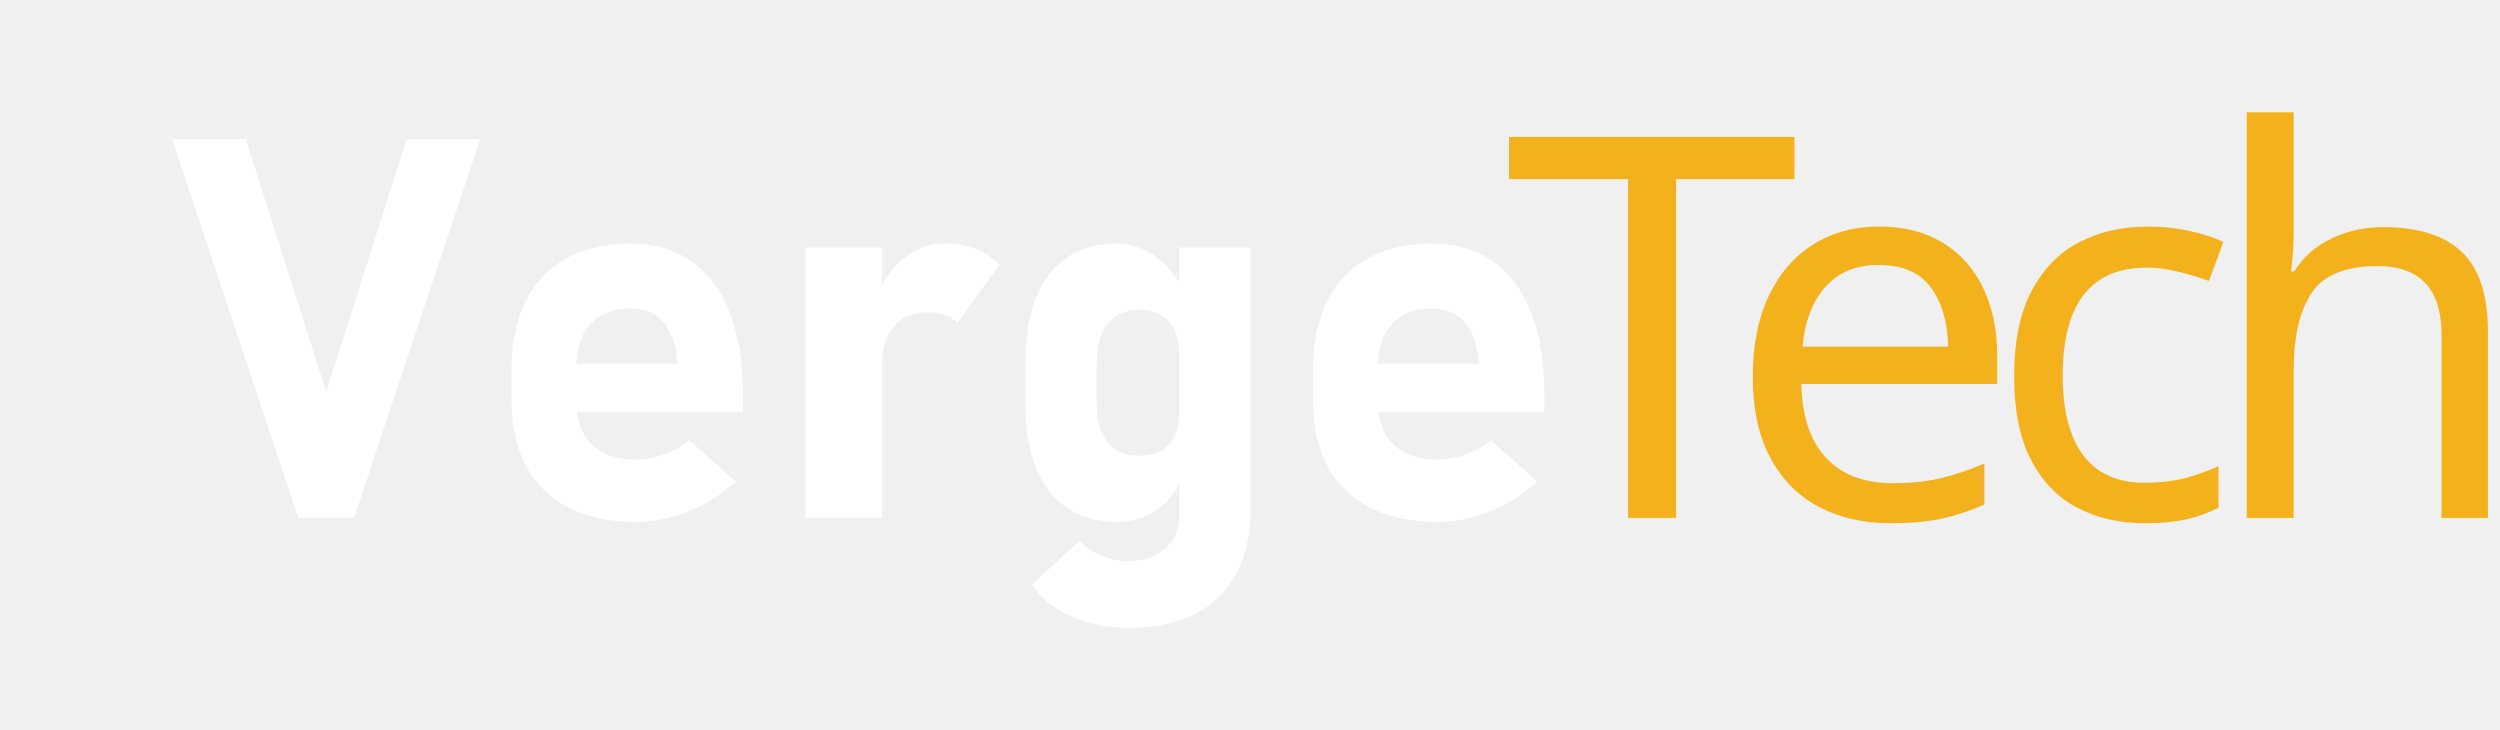
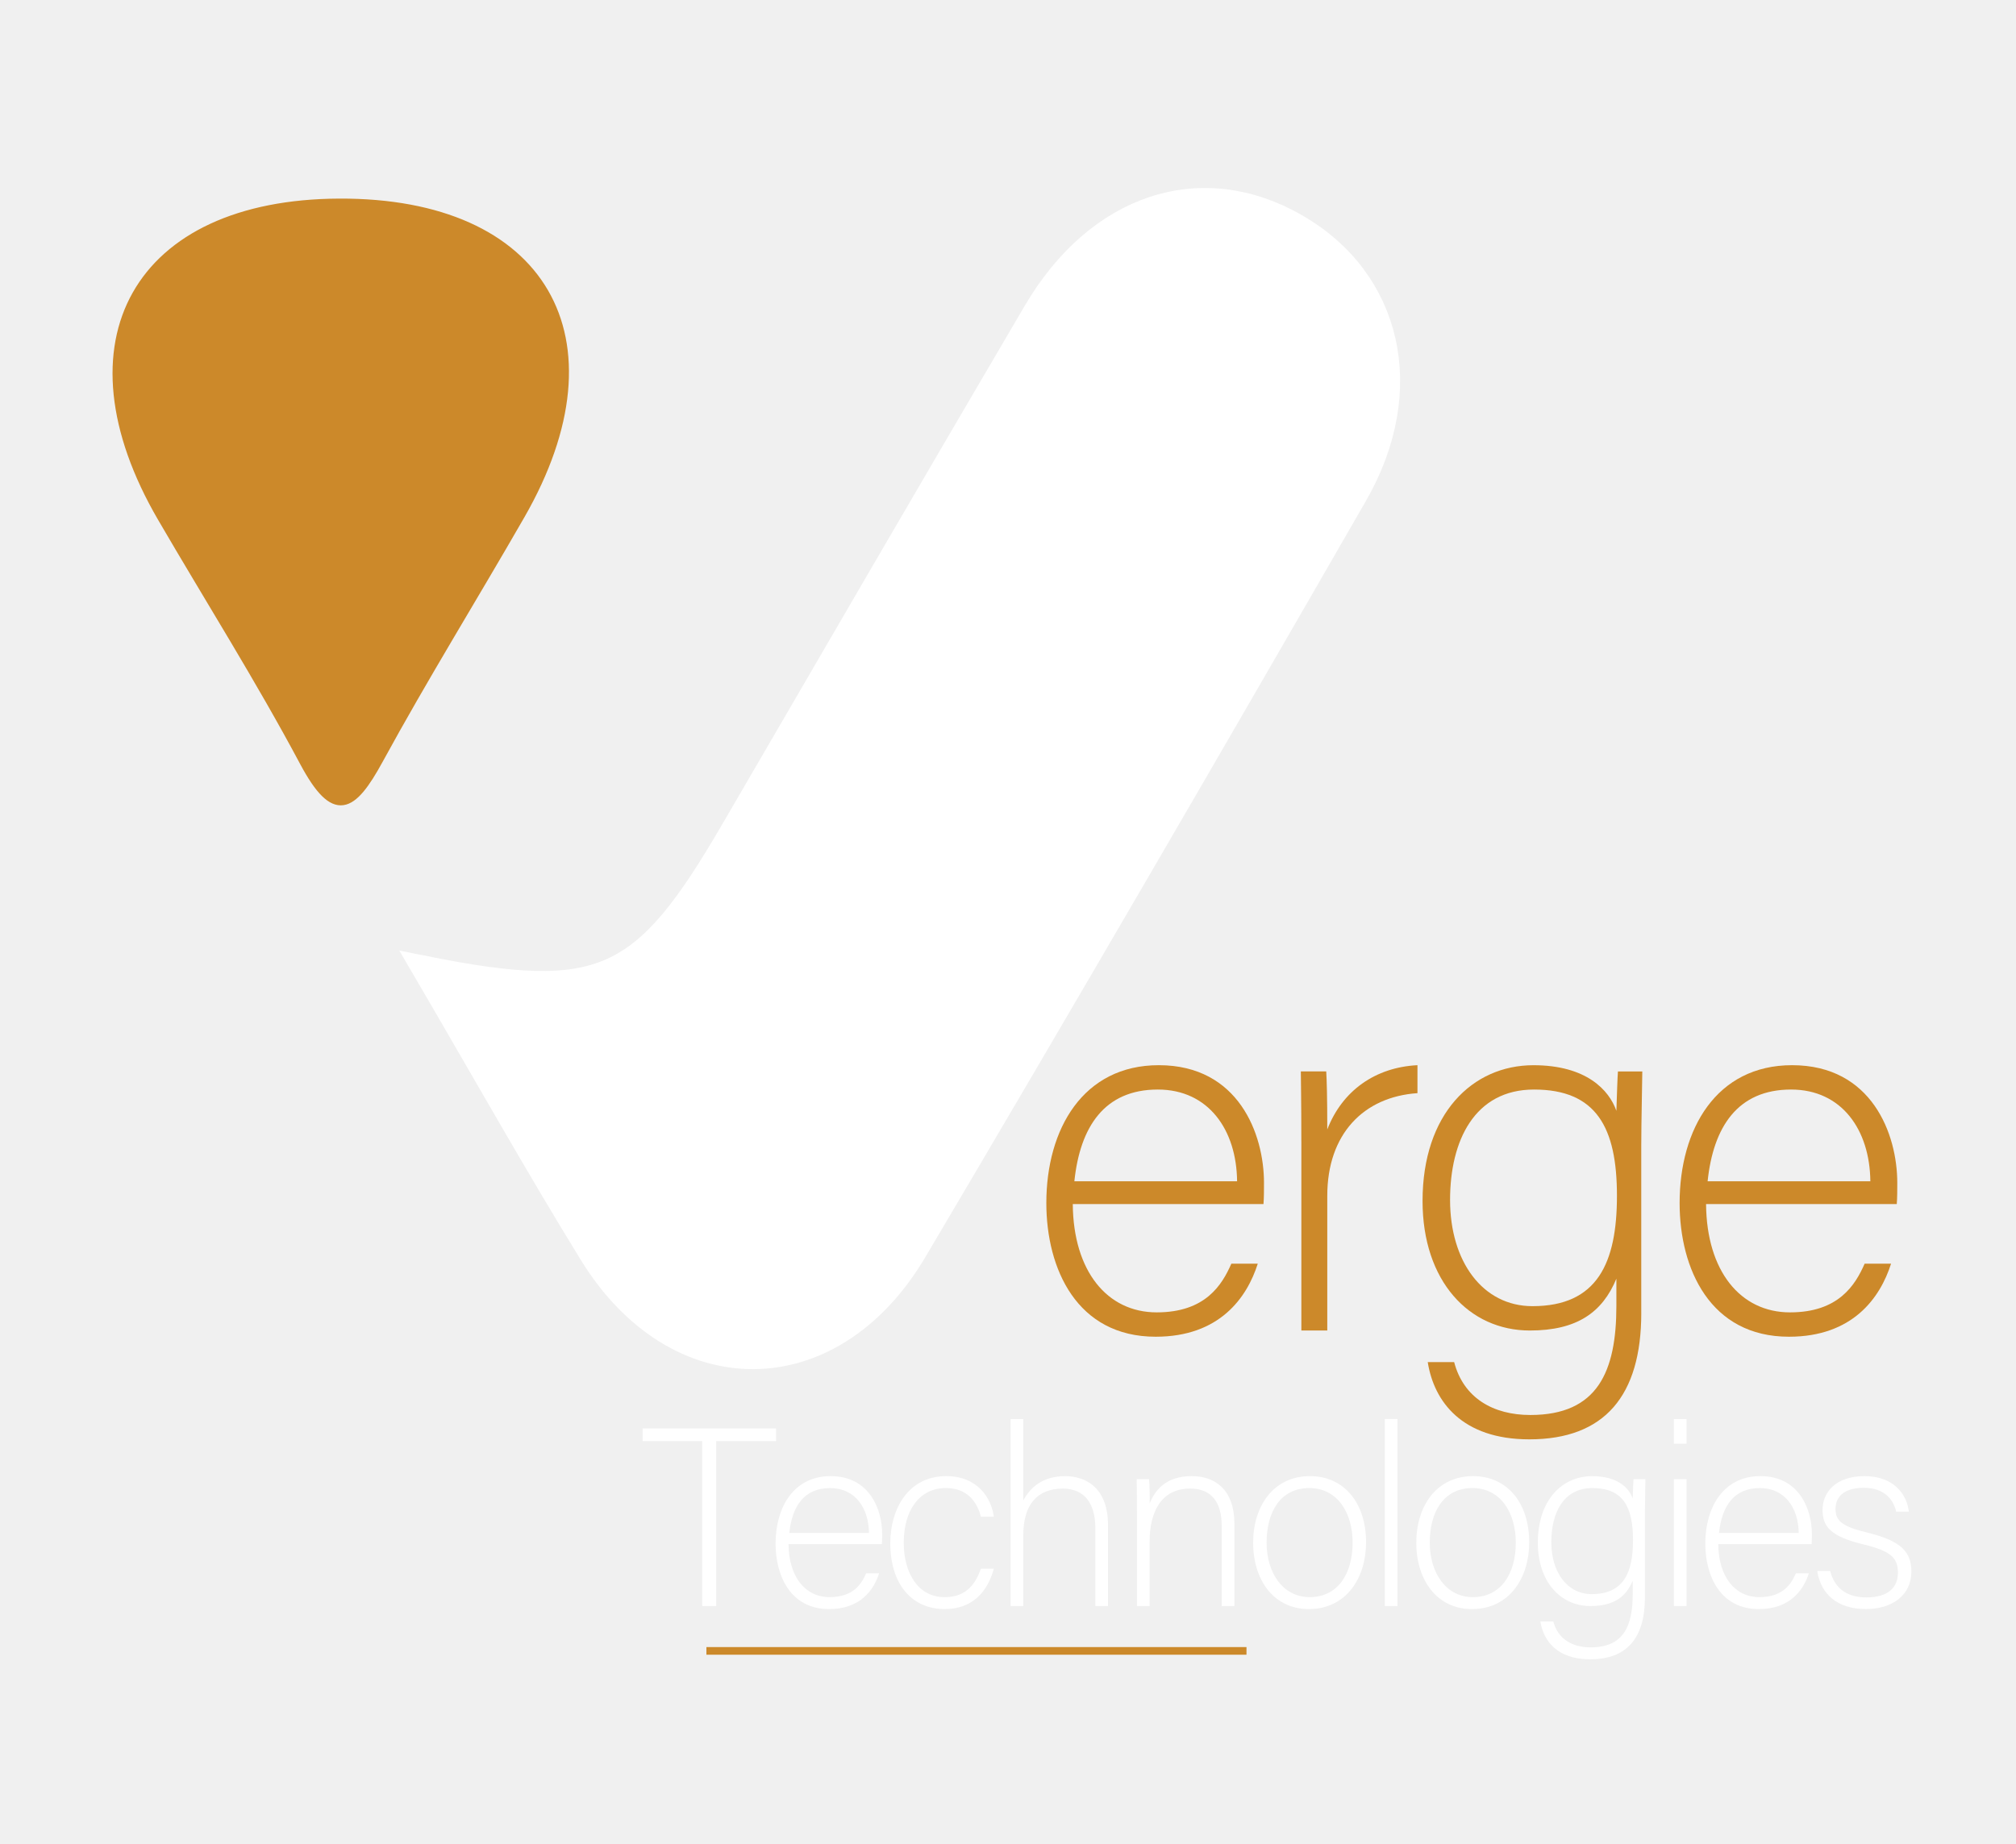
- <svg xmlns="http://www.w3.org/2000/svg" version="1.1" id="Layer_1" x="0px" y="0px" viewBox="0 0 631.43 184.29" style="enable-background:new 0 0 631.43 184.29;" xml:space="preserve">
+ <svg xmlns="http://www.w3.org/2000/svg" version="1.1" id="Layer_1" x="0px" y="0px" viewBox="0 0 792 724.29" style="enable-background:new 0 0 792 724.29;" xml:space="preserve">
  <style type="text/css">
- 	.st0{fill:#FFFFFF;}
- 	.st1{fill:#F3B11C;}
- 	.st2{font-family:'Lato-Light';}
- 	.st3{font-size:134.775px;}
- 	.st4{letter-spacing:-10;}
+ 	.st0{fill:#FFFFFF;stroke:#FFFFFF;stroke-width:10;stroke-miterlimit:10;}
+ 	.st1{fill:#CC892A;stroke:#CC892A;stroke-width:3;stroke-miterlimit:10;}
+ 	.st2{fill:#CC892A;}
+ 	.st3{fill:#FFFFFF;}
+ 	.st4{fill:none;stroke:#CC892A;stroke-width:3;stroke-miterlimit:10;}
</style>
  <g>
    <g>
      <g>
-         <path class="st0" d="M43.51,35.13h18.56l20.33,63.83l20.33-63.83h18.56l-31.85,95.69H75.37L43.51,35.13z" />
-         <path class="st0" d="M143.58,128.21c-4.67-2.39-8.24-5.88-10.69-10.46c-2.46-4.58-3.69-10.1-3.69-16.55v-7.7     c0-6.76,1.17-12.53,3.52-17.31c2.35-4.78,5.77-8.42,10.27-10.92c4.5-2.5,9.93-3.75,16.29-3.75c5.97,0,11.08,1.49,15.33,4.48     c4.25,2.98,7.49,7.32,9.71,13c2.21,5.68,3.32,12.54,3.32,20.56v4.48h-46.72V91.86h30.27l-0.2-1.58c-0.48-3.95-1.72-7-3.72-9.15     c-2-2.15-4.66-3.22-8-3.22c-4.34,0-7.71,1.29-10.1,3.88c-2.39,2.59-3.59,6.25-3.59,10.99v8.69c0,4.65,1.31,8.25,3.92,10.79     c2.61,2.54,6.26,3.82,10.96,3.82c2.41,0,4.8-0.43,7.17-1.28s4.52-2.07,6.45-3.65l11.78,10.46c-3.55,3.25-7.55,5.76-11.98,7.53     c-4.43,1.78-8.91,2.67-13.42,2.67C153.87,131.8,148.25,130.61,143.58,128.21z" />
-         <path class="st0" d="M203.43,62.51h19.35v68.31h-19.35V62.51z M238.64,79.55c-1.27-0.44-2.74-0.66-4.41-0.66     c-3.64,0-6.46,1.17-8.46,3.52c-2,2.35-2.99,5.6-2.99,9.77l-1.38-17.77c1.89-4.08,4.33-7.25,7.34-9.51c3-2.26,6.31-3.39,9.9-3.39     c2.85,0,5.43,0.45,7.73,1.35c2.3,0.9,4.31,2.23,6.02,3.98l-10.53,14.68C240.98,80.65,239.91,79.99,238.64,79.55z" />
-         <path class="st0" d="M269.53,128.31c-3.44-2.33-6.07-5.69-7.86-10.1c-1.8-4.41-2.7-9.73-2.7-15.96V91.33     c0-6.27,0.9-11.65,2.7-16.12c1.8-4.48,4.42-7.87,7.86-10.2c3.44-2.32,7.58-3.49,12.4-3.49c3.64,0,6.96,1.09,9.97,3.26     c3,2.17,5.43,5.25,7.27,9.25l-1.38,15.14c0-2.32-0.39-4.3-1.18-5.92c-0.79-1.62-1.94-2.86-3.46-3.72s-3.35-1.28-5.5-1.28     c-3.38,0-6,1.15-7.86,3.45c-1.87,2.3-2.8,5.54-2.8,9.71v10.86c0,4.08,0.93,7.24,2.8,9.48c1.86,2.24,4.48,3.36,7.86,3.36     c2.15,0,3.98-0.42,5.5-1.25c1.51-0.83,2.67-2.04,3.46-3.62c0.79-1.58,1.18-3.49,1.18-5.73l0.92,15.6     c-1.4,3.73-3.55,6.61-6.45,8.65c-2.9,2.04-6.34,3.06-10.33,3.06C277.11,131.8,272.98,130.64,269.53,128.31z M270.59,155.72     c-4.28-1.91-7.6-4.6-9.97-8.06l12.11-11.12c1.54,1.67,3.38,2.95,5.53,3.85c2.15,0.9,4.39,1.35,6.71,1.35     c3.77,0,6.85-1.03,9.25-3.09c2.39-2.06,3.59-4.91,3.59-8.56V62.51h18.03v66.27c0,6.27-1.2,11.65-3.59,16.12     c-2.39,4.48-5.88,7.87-10.46,10.2c-4.58,2.32-10.12,3.49-16.62,3.49C279.72,158.58,274.86,157.63,270.59,155.72z" />
-         <path class="st0" d="M346,128.21c-4.67-2.39-8.24-5.88-10.69-10.46c-2.46-4.58-3.68-10.1-3.68-16.55v-7.7     c0-6.76,1.17-12.53,3.52-17.31c2.35-4.78,5.77-8.42,10.27-10.92c4.5-2.5,9.93-3.75,16.29-3.75c5.97,0,11.08,1.49,15.33,4.48     c4.25,2.98,7.49,7.32,9.71,13c2.21,5.68,3.32,12.54,3.32,20.56v4.48h-46.72V91.86h30.27l-0.2-1.58c-0.48-3.95-1.72-7-3.72-9.15     c-2-2.15-4.66-3.22-8-3.22c-4.34,0-7.71,1.29-10.1,3.88c-2.39,2.59-3.59,6.25-3.59,10.99v8.69c0,4.65,1.3,8.25,3.92,10.79     c2.61,2.54,6.26,3.82,10.96,3.82c2.41,0,4.8-0.43,7.17-1.28s4.52-2.07,6.45-3.65l11.78,10.46c-3.55,3.25-7.55,5.76-11.98,7.53     c-4.43,1.78-8.91,2.67-13.42,2.67C356.3,131.8,350.67,130.61,346,128.21z" />
+         <path class="st0" d="M166.81,380.58c69.85,13.95,86.15,6.14,121.18-54.07c39.54-67.98,79.05-135.99,118.88-203.81     c24.63-41.94,65.21-55.09,102.25-33.75c36.62,21.1,46.88,64.15,23.17,105.36c-57.17,99.34-114.73,198.45-173.08,297.1     c-32.6,55.12-93.39,55.32-126.8,0.98C210.69,457.07,190.38,420.89,166.81,380.58z" />
+         <path class="st1" d="M133.27,79.53c80.03-0.34,111.35,53.39,71.47,122.9c-18.44,32.13-38,63.65-55.73,96.16     c-10.55,19.34-17.58,23.75-29.77,0.9c-17.42-32.67-37.24-64.05-55.88-96.07C23.13,134.3,53.88,79.87,133.27,79.53z" />
+       </g>
+       <g>
+         <g>
+           <path class="st2" d="M421.45,473.09c0.2,26.26,13.44,42.55,32.98,42.55c19.14,0,25.65-10.79,29.32-19.14h10.38      c-4.28,13.44-15.07,28.71-40.11,28.71c-30.95,0-42.96-26.67-42.96-52.53c0-29.11,14.46-54.16,44.18-54.16      c31.35,0,41.33,27.08,41.33,46.22c0,2.85,0,5.7-0.2,8.35H421.45z M486,464.13c-0.2-20.16-11.2-36.04-31.15-36.04      c-20.97,0-30.54,14.66-32.78,36.04H486z" />
+           <path class="st2" d="M511.24,448.66c0-17.1-0.2-24.43-0.2-27.69h9.98c0.2,3.26,0.41,9.77,0.41,22.8      c5.9-15.27,18.93-24.43,35.43-25.25v10.99c-21.17,1.43-35.43,16.08-35.43,40.31v52.94h-10.18V448.66z" />
+           <path class="st2" d="M644.79,515.85c0,32.58-14.46,49.68-43.98,49.68c-26.47,0-37.46-14.86-39.91-30.34h10.38      c3.67,14.05,15.27,20.77,29.93,20.77c26.47,0,33.8-17.1,33.8-42.96v-10.59c-5.5,13.23-15.47,20.36-34,20.36      c-23.82,0-42.15-19.34-42.15-50.9c0-34.2,19.55-53.34,43.57-53.34c20.77,0,29.73,9.77,32.58,17.92      c0.2-5.9,0.41-13.03,0.61-15.47h9.57c0,3.67-0.41,19.75-0.41,29.52V515.85z M569.67,471.46c0,24.23,12.83,41.74,32.37,41.74      c25.45,0,33.19-16.9,33.19-43.37c0-26.88-8.14-41.74-32.58-41.74C579.24,428.1,569.67,448.25,569.67,471.46z" />
+           <path class="st2" d="M670.24,473.09c0.2,26.26,13.44,42.55,32.98,42.55c19.14,0,25.65-10.79,29.32-19.14h10.38      c-4.28,13.44-15.07,28.71-40.11,28.71c-30.95,0-42.96-26.67-42.96-52.53c0-29.11,14.46-54.16,44.18-54.16      c31.35,0,41.33,27.08,41.33,46.22c0,2.85,0,5.7-0.2,8.35H670.24z M734.78,464.13c-0.2-20.16-11.2-36.04-31.15-36.04      c-20.97,0-30.54,14.66-32.78,36.04H734.78z" />
+         </g>
+       </g>
+       <g>
+         <g>
+           <path class="st3" d="M275.89,566.23h-23.43v-4.98h52.43v4.98h-23.53v64.8h-5.48V566.23z" />
+           <path class="st3" d="M309.78,606.7c0.1,12.86,6.58,20.83,16.15,20.83c9.37,0,12.56-5.28,14.35-9.37h5.08      c-2.09,6.58-7.38,14.06-19.64,14.06c-15.15,0-21.03-13.06-21.03-25.72c0-14.25,7.08-26.52,21.63-26.52      c15.35,0,20.24,13.26,20.24,22.63c0,1.4,0,2.79-0.1,4.09H309.78z M341.38,602.31c-0.1-9.87-5.48-17.64-15.25-17.64      c-10.27,0-14.95,7.18-16.05,17.64H341.38z" />
+           <path class="st3" d="M390.43,616.37c-2.39,8.77-8.17,15.85-19.34,15.85c-12.46,0-21.33-9.27-21.33-25.92      c0-13.66,7.28-26.32,21.93-26.32c12.66,0,17.84,8.97,18.74,15.95h-5.08c-1.5-5.78-5.28-11.26-13.76-11.26      c-10.57,0-16.55,8.97-16.55,21.43c0,11.86,5.58,21.43,16.05,21.43c7.28,0,11.66-3.69,14.25-11.16H390.43z" />
+           <path class="st3" d="M401.99,557.56v32c2.79-5.18,7.68-9.57,16.45-9.57c7.08,0,16.85,3.59,16.85,19.34v31.7h-4.98v-30.7      c0-9.87-4.49-15.45-12.76-15.45c-9.87,0-15.55,6.08-15.55,18.34v27.81h-4.98v-73.47H401.99z" />
+           <path class="st3" d="M446.65,593.74c0-4.39,0-8.57-0.1-12.56h4.88c0.2,1.59,0.3,8.07,0.2,9.47c2.19-5.08,6.28-10.67,16.55-10.67      c8.87,0,16.75,4.98,16.75,18.74v32.3h-4.98v-31.5c0-8.87-3.69-14.65-12.36-14.65c-11.86,0-15.95,9.87-15.95,20.73v25.42h-4.98      V593.74z" />
+           <path class="st3" d="M536.67,606c0,13.86-7.68,26.22-22.53,26.22c-13.46,0-21.83-11.07-21.83-26.12      c0-14.25,7.88-26.12,22.33-26.12C527.89,579.99,536.67,590.35,536.67,606z M497.59,606.1c0,11.86,6.38,21.43,16.95,21.43      c10.77,0,16.85-8.87,16.85-21.43c0-11.76-5.98-21.43-17.05-21.43C502.97,584.67,497.59,594.14,497.59,606.1z" />
+           <path class="st3" d="M544.04,631.02v-73.47h4.98v73.47H544.04z" />
+           <path class="st3" d="M600.76,606c0,13.86-7.68,26.22-22.53,26.22c-13.46,0-21.83-11.07-21.83-26.12      c0-14.25,7.88-26.12,22.33-26.12C591.99,579.99,600.76,590.35,600.76,606z M561.69,606.1c0,11.86,6.38,21.43,16.95,21.43      c10.77,0,16.85-8.87,16.85-21.43c0-11.76-5.98-21.43-17.05-21.43C567.07,584.67,561.69,594.14,561.69,606.1z" />
+           <path class="st3" d="M646.22,627.63c0,15.95-7.08,24.32-21.53,24.32c-12.96,0-18.34-7.28-19.54-14.85h5.08      c1.79,6.88,7.48,10.17,14.65,10.17c12.96,0,16.55-8.37,16.55-21.03v-5.18c-2.69,6.48-7.58,9.97-16.65,9.97      c-11.66,0-20.63-9.47-20.63-24.92c0-16.75,9.57-26.12,21.33-26.12c10.17,0,14.55,4.79,15.95,8.77c0.1-2.89,0.2-6.38,0.3-7.58      h4.68c0,1.79-0.2,9.67-0.2,14.45V627.63z M609.44,605.9c0,11.86,6.28,20.44,15.85,20.44c12.46,0,16.25-8.27,16.25-21.23      c0-13.16-3.99-20.44-15.95-20.44C614.12,584.67,609.44,594.54,609.44,605.9z" />
+           <path class="st3" d="M657.59,557.56h4.98v9.67h-4.98V557.56z M657.59,581.18h4.98v49.84h-4.98V581.18z" />
+           <path class="st3" d="M675.03,606.7c0.1,12.86,6.58,20.83,16.15,20.83c9.37,0,12.56-5.28,14.35-9.37h5.08      c-2.09,6.58-7.38,14.06-19.64,14.06c-15.15,0-21.03-13.06-21.03-25.72c0-14.25,7.08-26.52,21.63-26.52      c15.35,0,20.24,13.26,20.24,22.63c0,1.4,0,2.79-0.1,4.09H675.03z M706.63,602.31c-0.1-9.87-5.48-17.64-15.25-17.64      c-10.27,0-14.95,7.18-16.05,17.64H706.63z" />
+           <path class="st3" d="M718.99,617.27c1.7,6.48,6.28,10.37,14.16,10.37c8.87,0,12.46-4.09,12.46-9.67      c0-5.68-2.39-8.47-13.56-11.17c-12.86-3.09-16.05-6.98-16.05-13.56c0-6.88,5.18-13.26,16.45-13.26s16.65,6.88,17.45,13.96h-4.98      c-0.9-4.19-4.19-9.37-12.66-9.37c-8.67,0-11.17,4.29-11.17,8.27c0,4.59,2.39,6.88,12.26,9.27c14.06,3.39,17.54,7.98,17.54,15.45      c0,9.07-7.38,14.65-17.84,14.65c-11.36,0-17.74-5.98-19.14-14.95H718.99z" />
+         </g>
      </g>
    </g>
-     <text transform="matrix(1 0 0 1 379.7938 130.8137)" class="st1 st2 st3 st4">Tech</text>
+     <line class="st4" x1="277.52" y1="648.65" x2="489.69" y2="648.65" />
  </g>
</svg>
